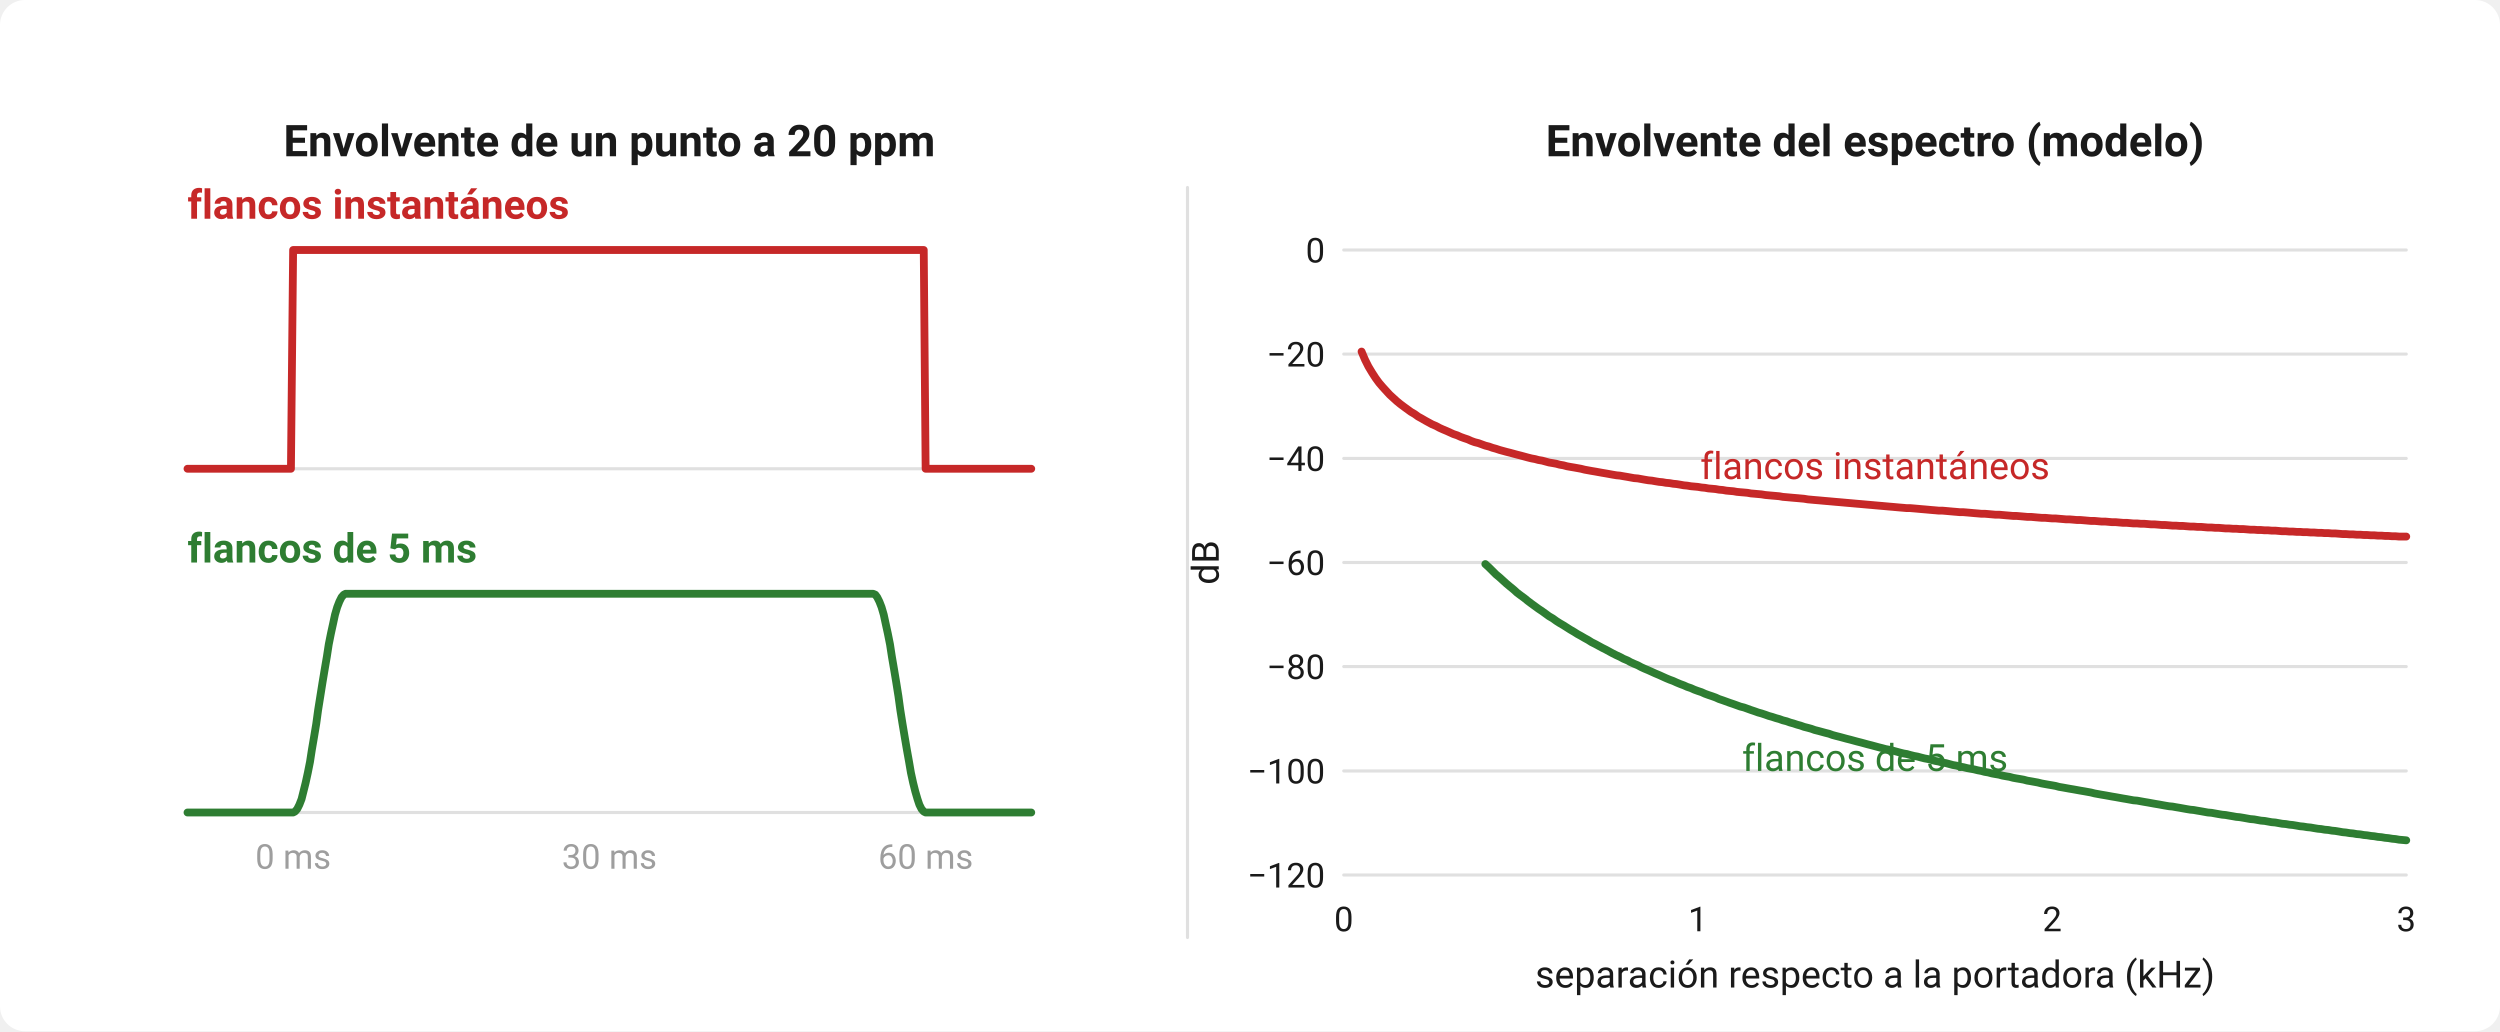
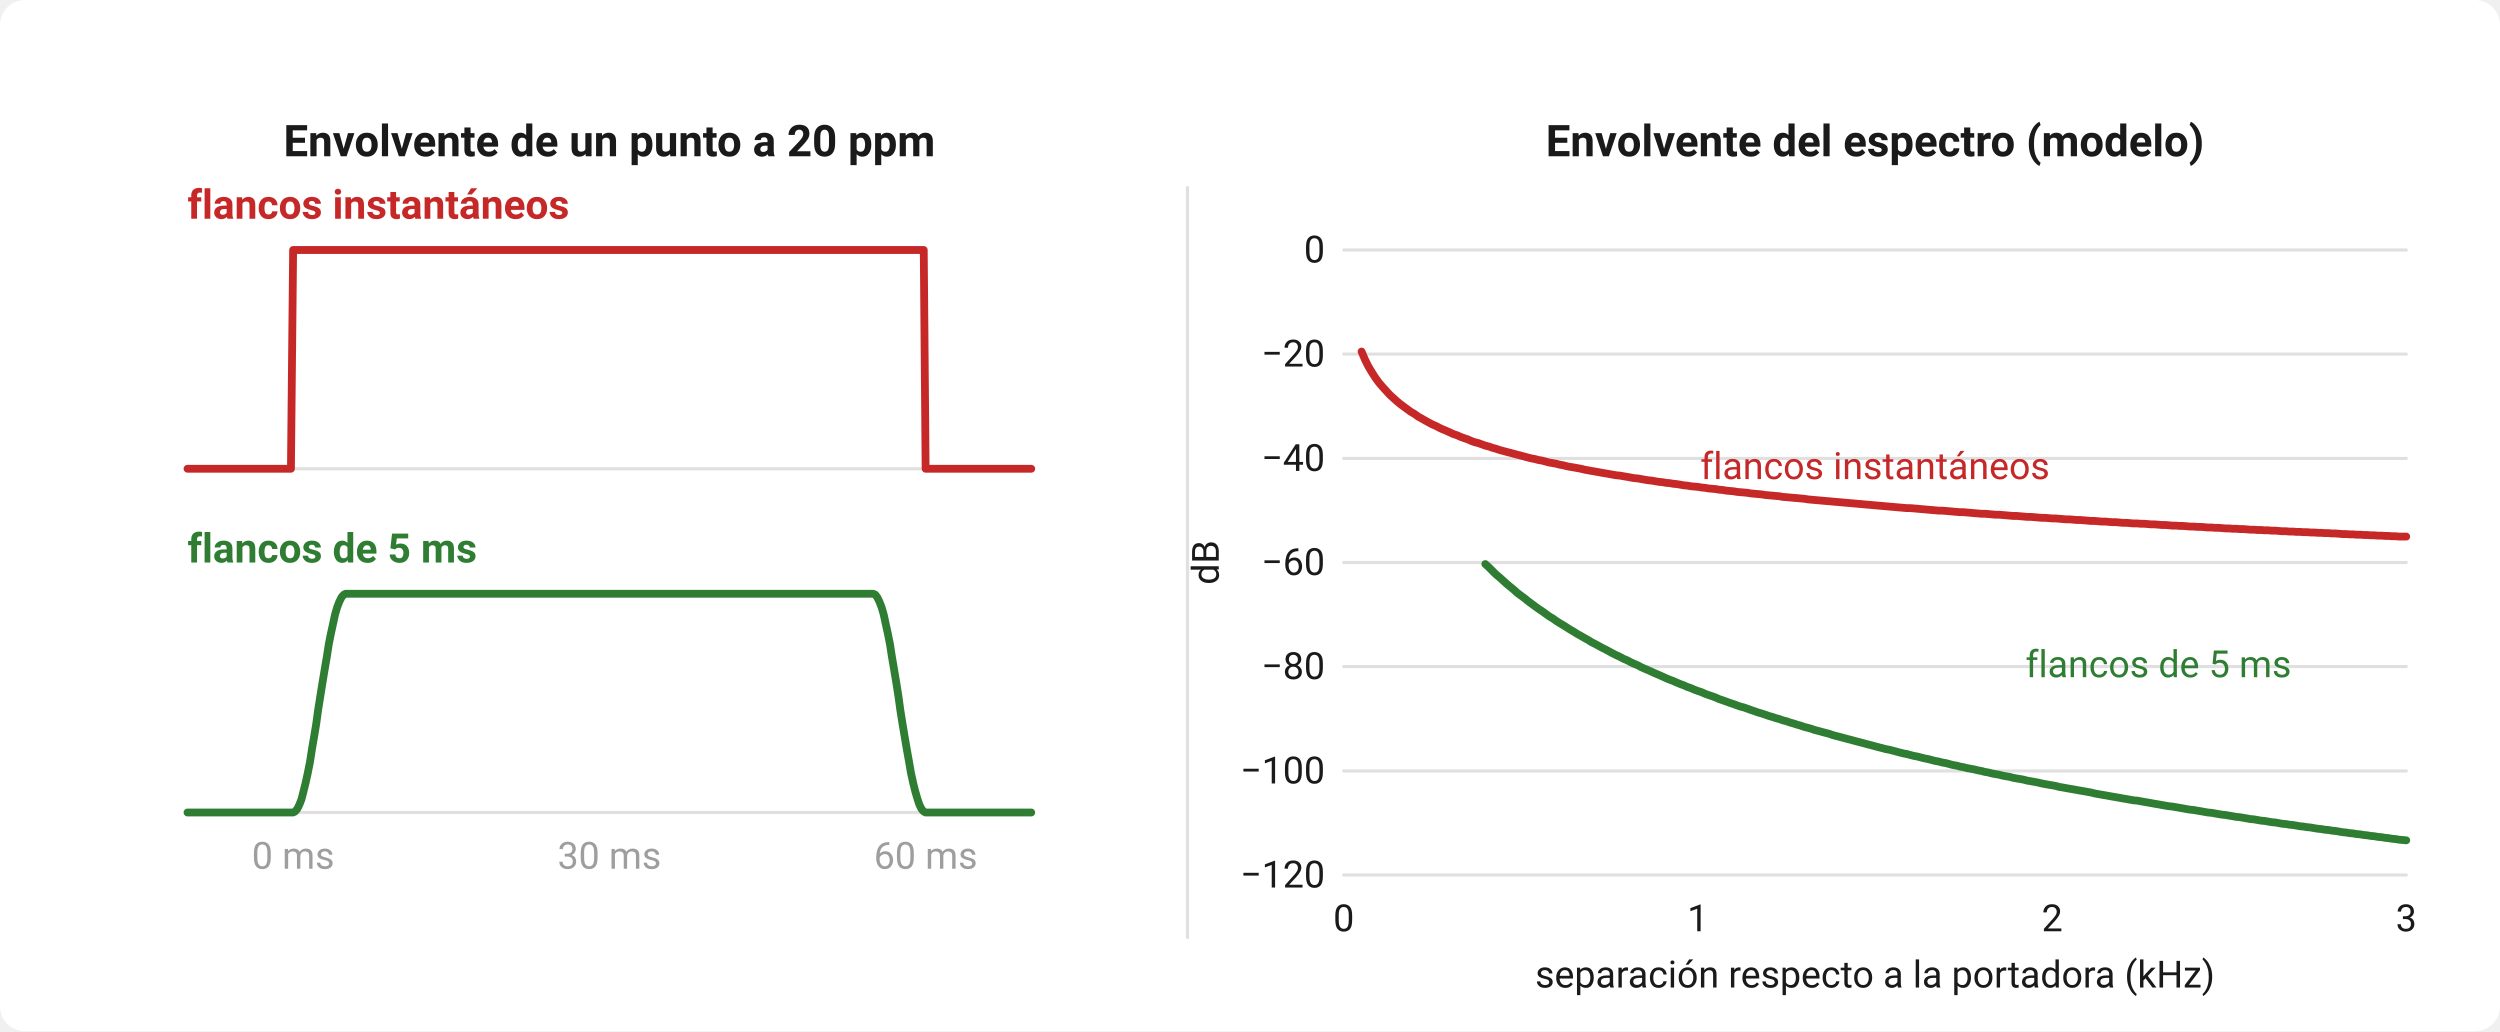
<svg xmlns="http://www.w3.org/2000/svg" viewBox="0 0 800 330" width="800" height="330" role="img" aria-labelledby="t">
  <rect width="100%" height="100%" rx="8" fill="#ffffff" />
  <g fill="none" stroke="#1a1a1a" stroke-width="2" stroke-linecap="round" stroke-linejoin="round" font-family="system-ui, -apple-system, 'Segoe UI', Roboto, sans-serif">
    <line x1="60.0" y1="150.0" x2="330.0" y2="150.0" stroke="#e0e0e0" stroke-width="1" />
    <polyline points="60.0,150.0 60.7,150.0 61.3,150.0 62.0,150.0 62.7,150.0 63.4,150.0 64.0,150.0 64.7,150.0 65.4,150.0 66.1,150.0 66.8,150.0 67.4,150.0 68.1,150.0 68.8,150.0 69.5,150.0 70.1,150.0 70.8,150.0 71.5,150.0 72.2,150.0 72.8,150.0 73.5,150.0 74.2,150.0 74.8,150.0 75.5,150.0 76.2,150.0 76.9,150.0 77.5,150.0 78.2,150.0 78.9,150.0 79.6,150.0 80.2,150.0 80.9,150.0 81.6,150.0 82.3,150.0 83.0,150.0 83.6,150.0 84.3,150.0 85.0,150.0 85.7,150.0 86.3,150.0 87.0,150.0 87.7,150.0 88.3,150.0 89.0,150.0 89.7,150.0 90.4,150.0 91.0,150.0 91.7,150.0 92.4,150.0 93.1,150.0 93.8,80.0 94.4,80.0 95.1,80.0 95.8,80.0 96.5,80.0 97.1,80.0 97.8,80.0 98.5,80.0 99.2,80.0 99.8,80.0 100.5,80.0 101.2,80.0 101.8,80.0 102.5,80.0 103.2,80.0 103.9,80.0 104.6,80.0 105.2,80.0 105.9,80.0 106.6,80.0 107.2,80.0 107.9,80.0 108.6,80.0 109.3,80.0 110.0,80.0 110.6,80.0 111.3,80.0 112.0,80.0 112.7,80.0 113.3,80.0 114.0,80.0 114.7,80.0 115.3,80.0 116.0,80.0 116.7,80.0 117.4,80.0 118.0,80.0 118.7,80.0 119.4,80.0 120.1,80.0 120.8,80.0 121.4,80.0 122.1,80.0 122.8,80.0 123.5,80.0 124.1,80.0 124.8,80.0 125.5,80.0 126.2,80.0 126.8,80.0 127.5,80.0 128.2,80.0 128.8,80.0 129.5,80.0 130.2,80.0 130.9,80.0 131.6,80.0 132.2,80.0 132.9,80.0 133.6,80.0 134.2,80.0 134.9,80.0 135.6,80.0 136.3,80.0 136.9,80.0 137.6,80.0 138.3,80.0 139.0,80.0 139.6,80.0 140.3,80.0 141.0,80.0 141.7,80.0 142.3,80.0 143.0,80.0 143.7,80.0 144.4,80.0 145.1,80.0 145.7,80.0 146.4,80.0 147.1,80.0 147.8,80.0 148.4,80.0 149.1,80.0 149.8,80.0 150.4,80.0 151.1,80.0 151.8,80.0 152.5,80.0 153.2,80.0 153.8,80.0 154.5,80.0 155.2,80.0 155.9,80.0 156.5,80.0 157.2,80.0 157.9,80.0 158.6,80.0 159.2,80.0 159.9,80.0 160.6,80.0 161.2,80.0 161.9,80.0 162.6,80.0 163.3,80.0 163.9,80.0 164.6,80.0 165.3,80.0 166.0,80.0 166.7,80.0 167.3,80.0 168.0,80.0 168.7,80.0 169.4,80.0 170.0,80.0 170.7,80.0 171.4,80.0 172.1,80.0 172.7,80.0 173.4,80.0 174.1,80.0 174.8,80.0 175.4,80.0 176.1,80.0 176.8,80.0 177.4,80.0 178.1,80.0 178.8,80.0 179.5,80.0 180.2,80.0 180.8,80.0 181.5,80.0 182.2,80.0 182.9,80.0 183.5,80.0 184.2,80.0 184.9,80.0 185.6,80.0 186.2,80.0 186.9,80.0 187.6,80.0 188.3,80.0 188.9,80.0 189.6,80.0 190.3,80.0 190.9,80.0 191.6,80.0 192.3,80.0 193.0,80.0 193.6,80.0 194.3,80.0 195.0,80.0 195.7,80.0 196.3,80.0 197.0,80.0 197.7,80.0 198.4,80.0 199.1,80.0 199.7,80.0 200.4,80.0 201.1,80.0 201.8,80.0 202.4,80.0 203.1,80.0 203.8,80.0 204.5,80.0 205.1,80.0 205.8,80.0 206.5,80.0 207.2,80.0 207.8,80.0 208.5,80.0 209.2,80.0 209.9,80.0 210.5,80.0 211.2,80.0 211.9,80.0 212.6,80.0 213.2,80.0 213.9,80.0 214.6,80.0 215.3,80.0 215.9,80.0 216.6,80.0 217.3,80.0 217.9,80.0 218.6,80.0 219.3,80.0 220.0,80.0 220.7,80.0 221.3,80.0 222.0,80.0 222.7,80.0 223.3,80.0 224.0,80.0 224.7,80.0 225.4,80.0 226.1,80.0 226.7,80.0 227.4,80.0 228.1,80.0 228.8,80.0 229.4,80.0 230.1,80.0 230.8,80.0 231.4,80.0 232.1,80.0 232.8,80.0 233.5,80.0 234.2,80.0 234.8,80.0 235.5,80.0 236.2,80.0 236.8,80.0 237.5,80.0 238.2,80.0 238.9,80.0 239.6,80.0 240.2,80.0 240.9,80.0 241.6,80.0 242.2,80.0 242.9,80.0 243.6,80.0 244.3,80.0 245.0,80.0 245.6,80.0 246.3,80.0 247.0,80.0 247.7,80.0 248.3,80.0 249.0,80.0 249.7,80.0 250.3,80.0 251.0,80.0 251.7,80.0 252.4,80.0 253.0,80.0 253.7,80.0 254.4,80.0 255.1,80.0 255.8,80.0 256.4,80.0 257.1,80.0 257.8,80.0 258.4,80.0 259.1,80.0 259.8,80.0 260.5,80.0 261.1,80.0 261.8,80.0 262.5,80.0 263.2,80.0 263.9,80.0 264.5,80.0 265.2,80.0 265.9,80.0 266.6,80.0 267.2,80.0 267.9,80.0 268.6,80.0 269.2,80.0 269.9,80.0 270.6,80.0 271.3,80.0 272.0,80.0 272.6,80.0 273.3,80.0 274.0,80.0 274.6,80.0 275.3,80.0 276.0,80.0 276.7,80.0 277.4,80.0 278.0,80.0 278.7,80.0 279.4,80.0 280.1,80.0 280.7,80.0 281.4,80.0 282.1,80.0 282.8,80.0 283.4,80.0 284.1,80.0 284.8,80.0 285.4,80.0 286.1,80.0 286.8,80.0 287.5,80.0 288.1,80.0 288.8,80.0 289.5,80.0 290.2,80.0 290.9,80.0 291.5,80.0 292.2,80.0 292.9,80.0 293.6,80.0 294.2,80.0 294.9,80.0 295.6,80.0 296.2,150.0 296.9,150.0 297.6,150.0 298.3,150.0 298.9,150.0 299.6,150.0 300.3,150.0 301.0,150.0 301.6,150.0 302.3,150.0 303.0,150.0 303.7,150.0 304.4,150.0 305.0,150.0 305.7,150.0 306.4,150.0 307.1,150.0 307.7,150.0 308.4,150.0 309.1,150.0 309.8,150.0 310.4,150.0 311.1,150.0 311.8,150.0 312.5,150.0 313.1,150.0 313.8,150.0 314.5,150.0 315.1,150.0 315.8,150.0 316.5,150.0 317.2,150.0 317.9,150.0 318.5,150.0 319.2,150.0 319.9,150.0 320.5,150.0 321.2,150.0 321.9,150.0 322.6,150.0 323.2,150.0 323.9,150.0 324.6,150.0 325.3,150.0 325.9,150.0 326.6,150.0 327.3,150.0 328.0,150.0 328.6,150.0 329.3,150.0 330.0,150.0" stroke="#c62828" stroke-width="2.5" />
    <text x="60.0" y="70.0" font-size="13" text-anchor="start" fill="#c62828" stroke="none" font-weight="600">flancos instantáneos</text>
    <line x1="60.0" y1="260.0" x2="330.0" y2="260.0" stroke="#e0e0e0" stroke-width="1" />
    <polyline points="60.0,260.0 60.7,260.0 61.3,260.0 62.0,260.0 62.7,260.0 63.4,260.0 64.0,260.0 64.7,260.0 65.4,260.0 66.1,260.0 66.8,260.0 67.4,260.0 68.1,260.0 68.8,260.0 69.5,260.0 70.1,260.0 70.8,260.0 71.5,260.0 72.2,260.0 72.8,260.0 73.5,260.0 74.2,260.0 74.8,260.0 75.5,260.0 76.2,260.0 76.9,260.0 77.5,260.0 78.2,260.0 78.9,260.0 79.6,260.0 80.2,260.0 80.9,260.0 81.6,260.0 82.3,260.0 83.0,260.0 83.6,260.0 84.3,260.0 85.0,260.0 85.7,260.0 86.3,260.0 87.0,260.0 87.7,260.0 88.3,260.0 89.0,260.0 89.7,260.0 90.4,260.0 91.0,260.0 91.7,260.0 92.4,260.0 93.1,260.0 93.8,260.0 94.4,259.7 95.1,258.9 95.8,257.5 96.5,255.7 97.1,253.3 97.8,250.5 98.5,247.3 99.2,243.8 99.8,239.9 100.5,235.8 101.2,231.6 101.8,227.2 102.5,222.8 103.2,218.4 103.9,214.2 104.6,210.1 105.2,206.2 105.9,202.7 106.6,199.5 107.2,196.7 107.9,194.3 108.6,192.5 109.3,191.1 110.0,190.3 110.6,190.0 111.3,190.0 112.0,190.0 112.7,190.0 113.3,190.0 114.0,190.0 114.7,190.0 115.3,190.0 116.0,190.0 116.7,190.0 117.4,190.0 118.0,190.0 118.7,190.0 119.4,190.0 120.1,190.0 120.8,190.0 121.4,190.0 122.1,190.0 122.8,190.0 123.5,190.0 124.1,190.0 124.8,190.0 125.5,190.0 126.2,190.0 126.8,190.0 127.5,190.0 128.2,190.0 128.8,190.0 129.5,190.0 130.2,190.0 130.9,190.0 131.6,190.0 132.2,190.0 132.9,190.0 133.6,190.0 134.2,190.0 134.9,190.0 135.6,190.0 136.3,190.0 136.9,190.0 137.6,190.0 138.3,190.0 139.0,190.0 139.6,190.0 140.3,190.0 141.0,190.0 141.7,190.0 142.3,190.0 143.0,190.0 143.7,190.0 144.4,190.0 145.1,190.0 145.7,190.0 146.4,190.0 147.1,190.0 147.8,190.0 148.4,190.0 149.1,190.0 149.8,190.0 150.4,190.0 151.1,190.0 151.8,190.0 152.5,190.0 153.2,190.0 153.8,190.0 154.5,190.0 155.2,190.0 155.9,190.0 156.5,190.0 157.2,190.0 157.9,190.0 158.6,190.0 159.2,190.0 159.9,190.0 160.6,190.0 161.2,190.0 161.9,190.0 162.6,190.0 163.3,190.0 163.9,190.0 164.6,190.0 165.3,190.0 166.0,190.0 166.7,190.0 167.3,190.0 168.0,190.0 168.7,190.0 169.4,190.0 170.0,190.0 170.7,190.0 171.4,190.0 172.1,190.0 172.7,190.0 173.4,190.0 174.1,190.0 174.8,190.0 175.4,190.0 176.1,190.0 176.8,190.0 177.4,190.0 178.1,190.0 178.8,190.0 179.5,190.0 180.2,190.0 180.8,190.0 181.5,190.0 182.2,190.0 182.9,190.0 183.5,190.0 184.2,190.0 184.9,190.0 185.6,190.0 186.2,190.0 186.9,190.0 187.6,190.0 188.3,190.0 188.9,190.0 189.6,190.0 190.3,190.0 190.9,190.0 191.6,190.0 192.3,190.0 193.0,190.0 193.6,190.0 194.3,190.0 195.0,190.0 195.7,190.0 196.3,190.0 197.0,190.0 197.7,190.0 198.4,190.0 199.1,190.0 199.7,190.0 200.4,190.0 201.1,190.0 201.8,190.0 202.4,190.0 203.1,190.0 203.8,190.0 204.5,190.0 205.1,190.0 205.8,190.0 206.5,190.0 207.2,190.0 207.8,190.0 208.5,190.0 209.2,190.0 209.9,190.0 210.5,190.0 211.2,190.0 211.9,190.0 212.6,190.0 213.2,190.0 213.9,190.0 214.6,190.0 215.3,190.0 215.9,190.0 216.6,190.0 217.3,190.0 217.9,190.0 218.6,190.0 219.3,190.0 220.0,190.0 220.7,190.0 221.3,190.0 222.0,190.0 222.7,190.0 223.3,190.0 224.0,190.0 224.7,190.0 225.4,190.0 226.1,190.0 226.7,190.0 227.4,190.0 228.1,190.0 228.8,190.0 229.4,190.0 230.1,190.0 230.8,190.0 231.4,190.0 232.1,190.0 232.8,190.0 233.5,190.0 234.2,190.0 234.8,190.0 235.5,190.0 236.2,190.0 236.8,190.0 237.5,190.0 238.2,190.0 238.9,190.0 239.6,190.0 240.2,190.0 240.9,190.0 241.6,190.0 242.2,190.0 242.9,190.0 243.6,190.0 244.3,190.0 245.0,190.0 245.6,190.0 246.3,190.0 247.0,190.0 247.7,190.0 248.3,190.0 249.0,190.0 249.7,190.0 250.3,190.0 251.0,190.0 251.7,190.0 252.4,190.0 253.0,190.0 253.7,190.0 254.4,190.0 255.1,190.0 255.8,190.0 256.4,190.0 257.1,190.0 257.8,190.0 258.4,190.0 259.1,190.0 259.8,190.0 260.5,190.0 261.1,190.0 261.8,190.0 262.5,190.0 263.2,190.0 263.9,190.0 264.5,190.0 265.2,190.0 265.9,190.0 266.6,190.0 267.2,190.0 267.9,190.0 268.6,190.0 269.2,190.0 269.9,190.0 270.6,190.0 271.3,190.0 272.0,190.0 272.6,190.0 273.3,190.0 274.0,190.0 274.6,190.0 275.3,190.0 276.0,190.0 276.7,190.0 277.4,190.0 278.0,190.0 278.7,190.0 279.4,190.0 280.1,190.3 280.7,191.1 281.4,192.5 282.1,194.3 282.8,196.7 283.4,199.5 284.1,202.7 284.8,206.2 285.4,210.1 286.1,214.2 286.8,218.4 287.5,222.8 288.1,227.2 288.8,231.6 289.5,235.8 290.2,239.9 290.9,243.8 291.5,247.3 292.2,250.5 292.9,253.3 293.6,255.7 294.2,257.5 294.9,258.9 295.6,259.7 296.2,260.0 296.9,260.0 297.6,260.0 298.3,260.0 298.9,260.0 299.6,260.0 300.3,260.0 301.0,260.0 301.6,260.0 302.3,260.0 303.0,260.0 303.7,260.0 304.4,260.0 305.0,260.0 305.7,260.0 306.4,260.0 307.1,260.0 307.7,260.0 308.4,260.0 309.1,260.0 309.8,260.0 310.4,260.0 311.1,260.0 311.8,260.0 312.5,260.0 313.1,260.0 313.8,260.0 314.5,260.0 315.1,260.0 315.8,260.0 316.5,260.0 317.2,260.0 317.9,260.0 318.5,260.0 319.2,260.0 319.9,260.0 320.5,260.0 321.2,260.0 321.9,260.0 322.6,260.0 323.2,260.0 323.9,260.0 324.6,260.0 325.3,260.0 325.9,260.0 326.6,260.0 327.3,260.0 328.0,260.0 328.6,260.0 329.3,260.0 330.0,260.0" stroke="#2e7d32" stroke-width="2.5" />
    <text x="60.0" y="180.0" font-size="13" text-anchor="start" fill="#2e7d32" stroke="none" font-weight="600">flancos de 5 ms</text>
-     <text x="93.8" y="278.0" font-size="11" text-anchor="middle" fill="#9e9e9e" stroke="none">0 ms</text>
-     <text x="195.0" y="278.0" font-size="11" text-anchor="middle" fill="#9e9e9e" stroke="none">30 ms</text>
-     <text x="296.2" y="278.0" font-size="11" text-anchor="middle" fill="#9e9e9e" stroke="none">60 ms</text>
+     <text x="93.8" y="278.0" font-size="12" text-anchor="middle" fill="#9e9e9e" stroke="none">0 ms</text>
+     <text x="195.0" y="278.0" font-size="12" text-anchor="middle" fill="#9e9e9e" stroke="none">30 ms</text>
+     <text x="296.2" y="278.0" font-size="12" text-anchor="middle" fill="#9e9e9e" stroke="none">60 ms</text>
    <text x="195.0" y="50.0" font-size="14" text-anchor="middle" fill="#1a1a1a" stroke="none" font-weight="600">Envolvente de un punto a 20 ppm</text>
    <line x1="430.0" y1="80.0" x2="770.0" y2="80.0" stroke="#e0e0e0" stroke-width="1" />
-     <text x="424.0" y="84.0" font-size="11" text-anchor="end" fill="#1a1a1a" stroke="none">0</text>
+     <text x="424.0" y="84.0" font-size="12" text-anchor="end" fill="#1a1a1a" stroke="none">0</text>
    <line x1="430.0" y1="113.3" x2="770.0" y2="113.3" stroke="#e0e0e0" stroke-width="1" />
-     <text x="424.0" y="117.3" font-size="11" text-anchor="end" fill="#1a1a1a" stroke="none">−20</text>
+     <text x="424.0" y="117.3" font-size="12" text-anchor="end" fill="#1a1a1a" stroke="none">−20</text>
    <line x1="430.0" y1="146.7" x2="770.0" y2="146.7" stroke="#e0e0e0" stroke-width="1" />
-     <text x="424.0" y="150.7" font-size="11" text-anchor="end" fill="#1a1a1a" stroke="none">−40</text>
+     <text x="424.0" y="150.7" font-size="12" text-anchor="end" fill="#1a1a1a" stroke="none">−40</text>
    <line x1="430.0" y1="180.0" x2="770.0" y2="180.0" stroke="#e0e0e0" stroke-width="1" />
-     <text x="424.0" y="184.0" font-size="11" text-anchor="end" fill="#1a1a1a" stroke="none">−60</text>
+     <text x="424.0" y="184.0" font-size="12" text-anchor="end" fill="#1a1a1a" stroke="none">−60</text>
    <line x1="430.0" y1="213.3" x2="770.0" y2="213.3" stroke="#e0e0e0" stroke-width="1" />
-     <text x="424.0" y="217.3" font-size="11" text-anchor="end" fill="#1a1a1a" stroke="none">−80</text>
+     <text x="424.0" y="217.3" font-size="12" text-anchor="end" fill="#1a1a1a" stroke="none">−80</text>
    <line x1="430.0" y1="246.7" x2="770.0" y2="246.7" stroke="#e0e0e0" stroke-width="1" />
-     <text x="424.0" y="250.7" font-size="11" text-anchor="end" fill="#1a1a1a" stroke="none">−100</text>
+     <text x="424.0" y="250.7" font-size="12" text-anchor="end" fill="#1a1a1a" stroke="none">−100</text>
    <line x1="430.0" y1="280.0" x2="770.0" y2="280.0" stroke="#e0e0e0" stroke-width="1" />
-     <text x="424.0" y="284.0" font-size="11" text-anchor="end" fill="#1a1a1a" stroke="none">−120</text>
-     <text x="430.0" y="298.0" font-size="11" text-anchor="middle" fill="#1a1a1a" stroke="none">0</text>
-     <text x="543.3" y="298.0" font-size="11" text-anchor="middle" fill="#1a1a1a" stroke="none">1</text>
-     <text x="656.7" y="298.0" font-size="11" text-anchor="middle" fill="#1a1a1a" stroke="none">2</text>
-     <text x="770.0" y="298.0" font-size="11" text-anchor="middle" fill="#1a1a1a" stroke="none">3</text>
+     <text x="424.0" y="284.0" font-size="12" text-anchor="end" fill="#1a1a1a" stroke="none">−120</text>
+     <text x="430.0" y="298.0" font-size="12" text-anchor="middle" fill="#1a1a1a" stroke="none">0</text>
+     <text x="543.3" y="298.0" font-size="12" text-anchor="middle" fill="#1a1a1a" stroke="none">1</text>
+     <text x="656.7" y="298.0" font-size="12" text-anchor="middle" fill="#1a1a1a" stroke="none">2</text>
+     <text x="770.0" y="298.0" font-size="12" text-anchor="middle" fill="#1a1a1a" stroke="none">3</text>
    <text x="600.0" y="316.0" font-size="12" text-anchor="middle" fill="#1a1a1a" stroke="none">separación respecto a la portadora (kHz)</text>
    <text x="390.0" y="180.0" font-size="12" text-anchor="middle" fill="#1a1a1a" stroke="none" transform="rotate(-90 390 180.0)">dB</text>
    <polyline points="435.7,112.5 436.8,115.1 437.9,117.3 439.1,119.3 440.2,121.0 441.3,122.5 442.5,123.9 443.6,125.1 444.7,126.3 445.9,127.4 447.0,128.4 448.1,129.3 449.3,130.2 450.4,131.0 451.5,131.8 452.7,132.5 453.8,133.3 454.9,133.9 456.1,134.6 457.2,135.2 458.3,135.8 459.5,136.3 460.6,136.9 461.7,137.4 462.9,137.9 464.0,138.4 465.1,138.9 466.3,139.3 467.4,139.8 468.5,140.2 469.7,140.6 470.8,141.1 471.9,141.5 473.1,141.8 474.2,142.2 475.3,142.6 476.5,142.9 477.6,143.3 478.7,143.6 479.9,144.0 481.0,144.3 482.1,144.6 483.3,144.9 484.4,145.2 485.5,145.5 486.7,145.8 487.8,146.1 488.9,146.4 490.1,146.7 491.2,146.9 492.3,147.2 493.5,147.4 494.6,147.7 495.7,148.0 496.9,148.2 498.0,148.4 499.1,148.7 500.3,148.9 501.4,149.2 502.5,149.4 503.7,149.6 504.8,149.8 505.9,150.0 507.1,150.3 508.2,150.5 509.3,150.7 510.5,150.9 511.6,151.1 512.7,151.3 513.9,151.5 515.0,151.7 516.1,151.9 517.3,152.1 518.4,152.2 519.5,152.4 520.7,152.6 521.8,152.8 522.9,153.0 524.1,153.1 525.2,153.3 526.3,153.5 527.5,153.7 528.6,153.8 529.7,154.0 530.9,154.2 532.0,154.3 533.1,154.5 534.3,154.6 535.4,154.8 536.5,154.9 537.7,155.1 538.8,155.3 539.9,155.4 541.1,155.6 542.2,155.7 543.3,155.8 544.5,156.0 545.6,156.1 546.7,156.3 547.9,156.4 549.0,156.5 550.1,156.7 551.3,156.8 552.4,157.0 553.5,157.1 554.7,157.2 555.8,157.4 556.9,157.5 558.1,157.6 559.2,157.7 560.3,157.9 561.5,158.0 562.6,158.1 563.7,158.2 564.9,158.4 566.0,158.5 567.1,158.6 568.3,158.7 569.4,158.8 570.5,159.0 571.7,159.1 572.8,159.2 573.9,159.3 575.1,159.4 576.2,159.5 577.3,159.6 578.5,159.8 579.6,159.9 580.7,160.0 581.9,160.1 583.0,160.2 584.1,160.3 585.3,160.4 586.4,160.5 587.5,160.6 588.7,160.7 589.8,160.8 590.9,160.9 592.1,161.0 593.2,161.1 594.3,161.2 595.5,161.3 596.6,161.4 597.7,161.5 598.9,161.6 600.0,161.7 601.1,161.8 602.3,161.9 603.4,162.0 604.5,162.1 605.7,162.2 606.8,162.3 607.9,162.4 609.1,162.5 610.2,162.6 611.3,162.6 612.5,162.7 613.6,162.8 614.7,162.9 615.9,163.0 617.0,163.1 618.1,163.2 619.3,163.3 620.4,163.4 621.5,163.4 622.7,163.5 623.8,163.6 624.9,163.7 626.1,163.8 627.2,163.9 628.3,163.9 629.5,164.0 630.6,164.1 631.7,164.2 632.9,164.3 634.0,164.4 635.1,164.4 636.3,164.5 637.4,164.6 638.5,164.7 639.7,164.7 640.8,164.8 641.9,164.9 643.1,165.0 644.2,165.1 645.3,165.1 646.5,165.2 647.6,165.3 648.7,165.4 649.9,165.4 651.0,165.5 652.1,165.6 653.3,165.7 654.4,165.7 655.5,165.8 656.7,165.9 657.8,165.9 658.9,166.0 660.1,166.1 661.2,166.2 662.3,166.2 663.5,166.3 664.6,166.4 665.7,166.4 666.9,166.5 668.0,166.6 669.1,166.7 670.3,166.7 671.4,166.8 672.5,166.9 673.7,166.9 674.8,167.0 675.9,167.1 677.1,167.1 678.2,167.2 679.3,167.3 680.5,167.3 681.6,167.4 682.7,167.5 683.9,167.5 685.0,167.6 686.1,167.6 687.3,167.7 688.4,167.8 689.5,167.8 690.7,167.9 691.8,168.0 692.9,168.0 694.1,168.1 695.2,168.2 696.3,168.2 697.5,168.3 698.6,168.3 699.7,168.4 700.9,168.5 702.0,168.5 703.1,168.6 704.3,168.6 705.4,168.7 706.5,168.8 707.7,168.8 708.8,168.9 709.9,168.9 711.1,169.0 712.2,169.1 713.3,169.1 714.5,169.2 715.6,169.2 716.7,169.3 717.9,169.3 719.0,169.4 720.1,169.5 721.3,169.5 722.4,169.6 723.5,169.6 724.7,169.7 725.8,169.7 726.9,169.8 728.1,169.8 729.2,169.9 730.3,170.0 731.5,170.0 732.6,170.1 733.7,170.1 734.9,170.2 736.0,170.2 737.1,170.3 738.3,170.3 739.4,170.4 740.5,170.4 741.7,170.5 742.8,170.5 743.9,170.6 745.1,170.6 746.2,170.7 747.3,170.7 748.5,170.8 749.6,170.9 750.7,170.9 751.9,171.0 753.0,171.0 754.1,171.1 755.3,171.1 756.4,171.2 757.5,171.2 758.7,171.3 759.8,171.3 760.9,171.4 762.1,171.4 763.2,171.5 764.3,171.5 765.5,171.6 766.6,171.6 767.7,171.7 768.9,171.7 770.0,171.7" stroke="#c62828" stroke-width="2.5" />
    <polyline points="475.3,180.5 476.5,181.6 477.6,182.7 478.7,183.8 479.9,184.8 481.0,185.8 482.1,186.8 483.3,187.8 484.4,188.7 485.5,189.7 486.7,190.6 487.8,191.4 488.9,192.3 490.1,193.2 491.2,194.0 492.3,194.8 493.5,195.6 494.6,196.4 495.7,197.2 496.9,197.9 498.0,198.7 499.1,199.4 500.3,200.1 501.4,200.8 502.5,201.5 503.7,202.2 504.8,202.9 505.9,203.5 507.1,204.2 508.2,204.8 509.3,205.5 510.5,206.1 511.6,206.7 512.7,207.3 513.9,207.9 515.0,208.5 516.1,209.1 517.3,209.7 518.4,210.2 519.5,210.8 520.7,211.3 521.8,211.9 522.9,212.4 524.1,212.9 525.2,213.5 526.3,214.0 527.5,214.5 528.6,215.0 529.7,215.5 530.9,216.0 532.0,216.5 533.1,217.0 534.3,217.5 535.4,217.9 536.5,218.4 537.7,218.9 538.8,219.3 539.9,219.8 541.1,220.2 542.2,220.7 543.3,221.1 544.5,221.5 545.6,222.0 546.7,222.4 547.9,222.8 549.0,223.2 550.1,223.7 551.3,224.1 552.4,224.5 553.5,224.9 554.7,225.3 555.8,225.7 556.9,226.1 558.1,226.4 559.2,226.8 560.3,227.2 561.5,227.6 562.6,228.0 563.7,228.3 564.9,228.7 566.0,229.1 567.1,229.4 568.3,229.8 569.4,230.1 570.5,230.5 571.7,230.8 572.8,231.2 573.9,231.5 575.1,231.9 576.2,232.2 577.3,232.6 578.5,232.9 579.6,233.2 580.7,233.6 581.9,233.9 583.0,234.2 584.1,234.5 585.3,234.8 586.4,235.2 587.5,235.5 588.7,235.8 589.8,236.1 590.9,236.4 592.1,236.7 593.2,237.0 594.3,237.3 595.5,237.6 596.6,237.9 597.7,238.2 598.9,238.5 600.0,238.8 601.1,239.1 602.3,239.4 603.4,239.7 604.5,239.9 605.7,240.2 606.8,240.5 607.9,240.8 609.1,241.1 610.2,241.3 611.3,241.6 612.5,241.9 613.6,242.1 614.7,242.4 615.9,242.7 617.0,242.9 618.1,243.2 619.3,243.5 620.4,243.7 621.5,244.0 622.7,244.2 623.8,244.5 624.9,244.8 626.1,245.0 627.2,245.3 628.3,245.5 629.5,245.8 630.6,246.0 631.7,246.2 632.9,246.5 634.0,246.7 635.1,247.0 636.3,247.2 637.4,247.5 638.5,247.7 639.7,247.9 640.8,248.2 641.9,248.4 643.1,248.6 644.2,248.9 645.3,249.1 646.5,249.3 647.6,249.5 648.7,249.8 649.9,250.0 651.0,250.2 652.1,250.4 653.3,250.7 654.4,250.9 655.5,251.1 656.7,251.3 657.8,251.5 658.9,251.8 660.1,252.0 661.2,252.2 662.3,252.4 663.5,252.6 664.6,252.8 665.7,253.0 666.9,253.2 668.0,253.4 669.1,253.6 670.3,253.9 671.4,254.1 672.5,254.3 673.7,254.5 674.8,254.7 675.9,254.9 677.1,255.1 678.2,255.3 679.3,255.5 680.5,255.7 681.6,255.9 682.7,256.1 683.9,256.2 685.0,256.4 686.1,256.6 687.3,256.8 688.4,257.0 689.5,257.2 690.7,257.4 691.8,257.6 692.9,257.8 694.1,258.0 695.2,258.1 696.3,258.3 697.5,258.5 698.6,258.7 699.7,258.9 700.9,259.1 702.0,259.2 703.1,259.4 704.3,259.6 705.4,259.8 706.5,260.0 707.7,260.1 708.8,260.3 709.9,260.5 711.1,260.7 712.2,260.8 713.3,261.0 714.5,261.2 715.6,261.4 716.7,261.5 717.9,261.7 719.0,261.9 720.1,262.1 721.3,262.2 722.4,262.4 723.5,262.6 724.7,262.7 725.8,262.9 726.9,263.1 728.1,263.2 729.2,263.4 730.3,263.6 731.5,263.7 732.6,263.9 733.7,264.0 734.9,264.2 736.0,264.4 737.1,264.5 738.3,264.7 739.4,264.8 740.5,265.0 741.7,265.2 742.8,265.3 743.9,265.5 745.1,265.6 746.2,265.8 747.3,265.9 748.5,266.1 749.6,266.3 750.7,266.4 751.9,266.6 753.0,266.7 754.1,266.9 755.3,267.0 756.4,267.2 757.5,267.3 758.7,267.5 759.8,267.6 760.9,267.8 762.1,267.9 763.2,268.1 764.3,268.2 765.5,268.4 766.6,268.5 767.7,268.7 768.9,268.8 770.0,268.9" stroke="#2e7d32" stroke-width="2.5" />
    <text x="600.0" y="153.3" font-size="12" text-anchor="middle" fill="#c62828" stroke="none">flancos instantáneos</text>
-     <text x="600.0" y="246.7" font-size="12" text-anchor="middle" fill="#2e7d32" stroke="none">flancos de 5 ms</text>
+     <text x="690.7" y="216.7" font-size="12" text-anchor="middle" fill="#2e7d32" stroke="none">flancos de 5 ms</text>
    <text x="600.0" y="50.0" font-size="14" text-anchor="middle" fill="#1a1a1a" stroke="none" font-weight="600">Envolvente del espectro (modelo)</text>
    <line x1="380.0" y1="60.0" x2="380.0" y2="300.0" stroke="#e0e0e0" stroke-width="1" />
  </g>
</svg>
